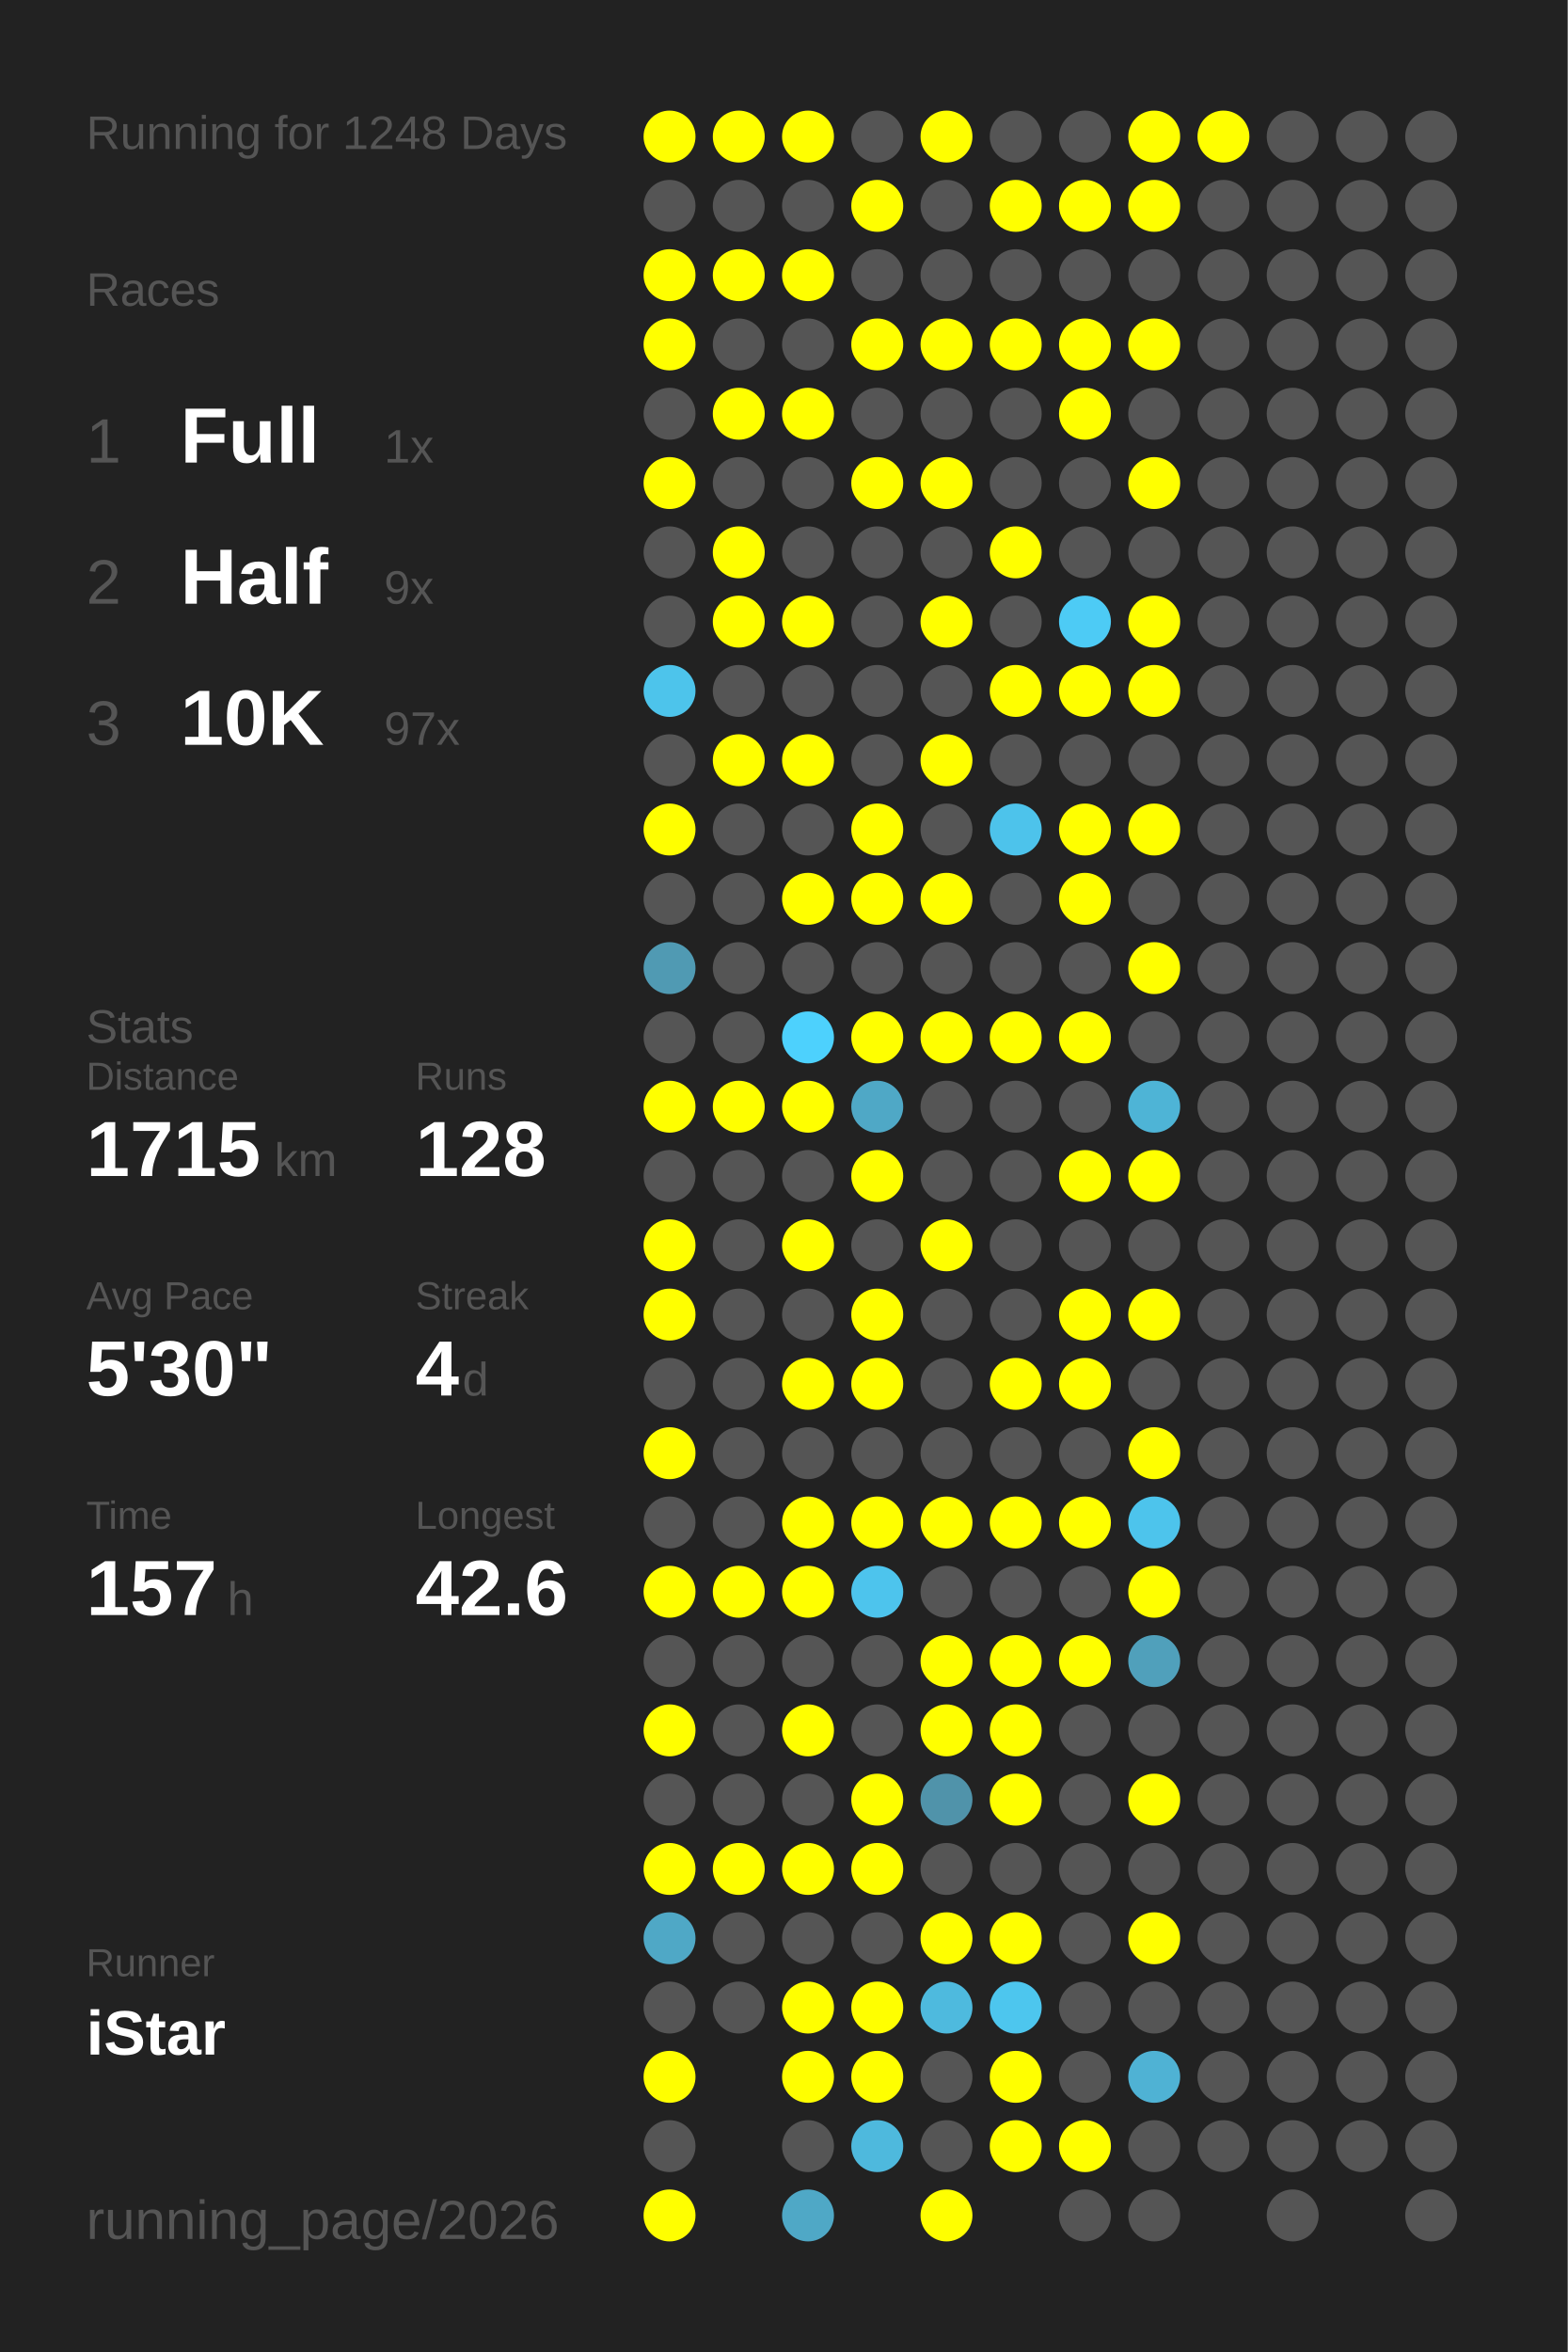
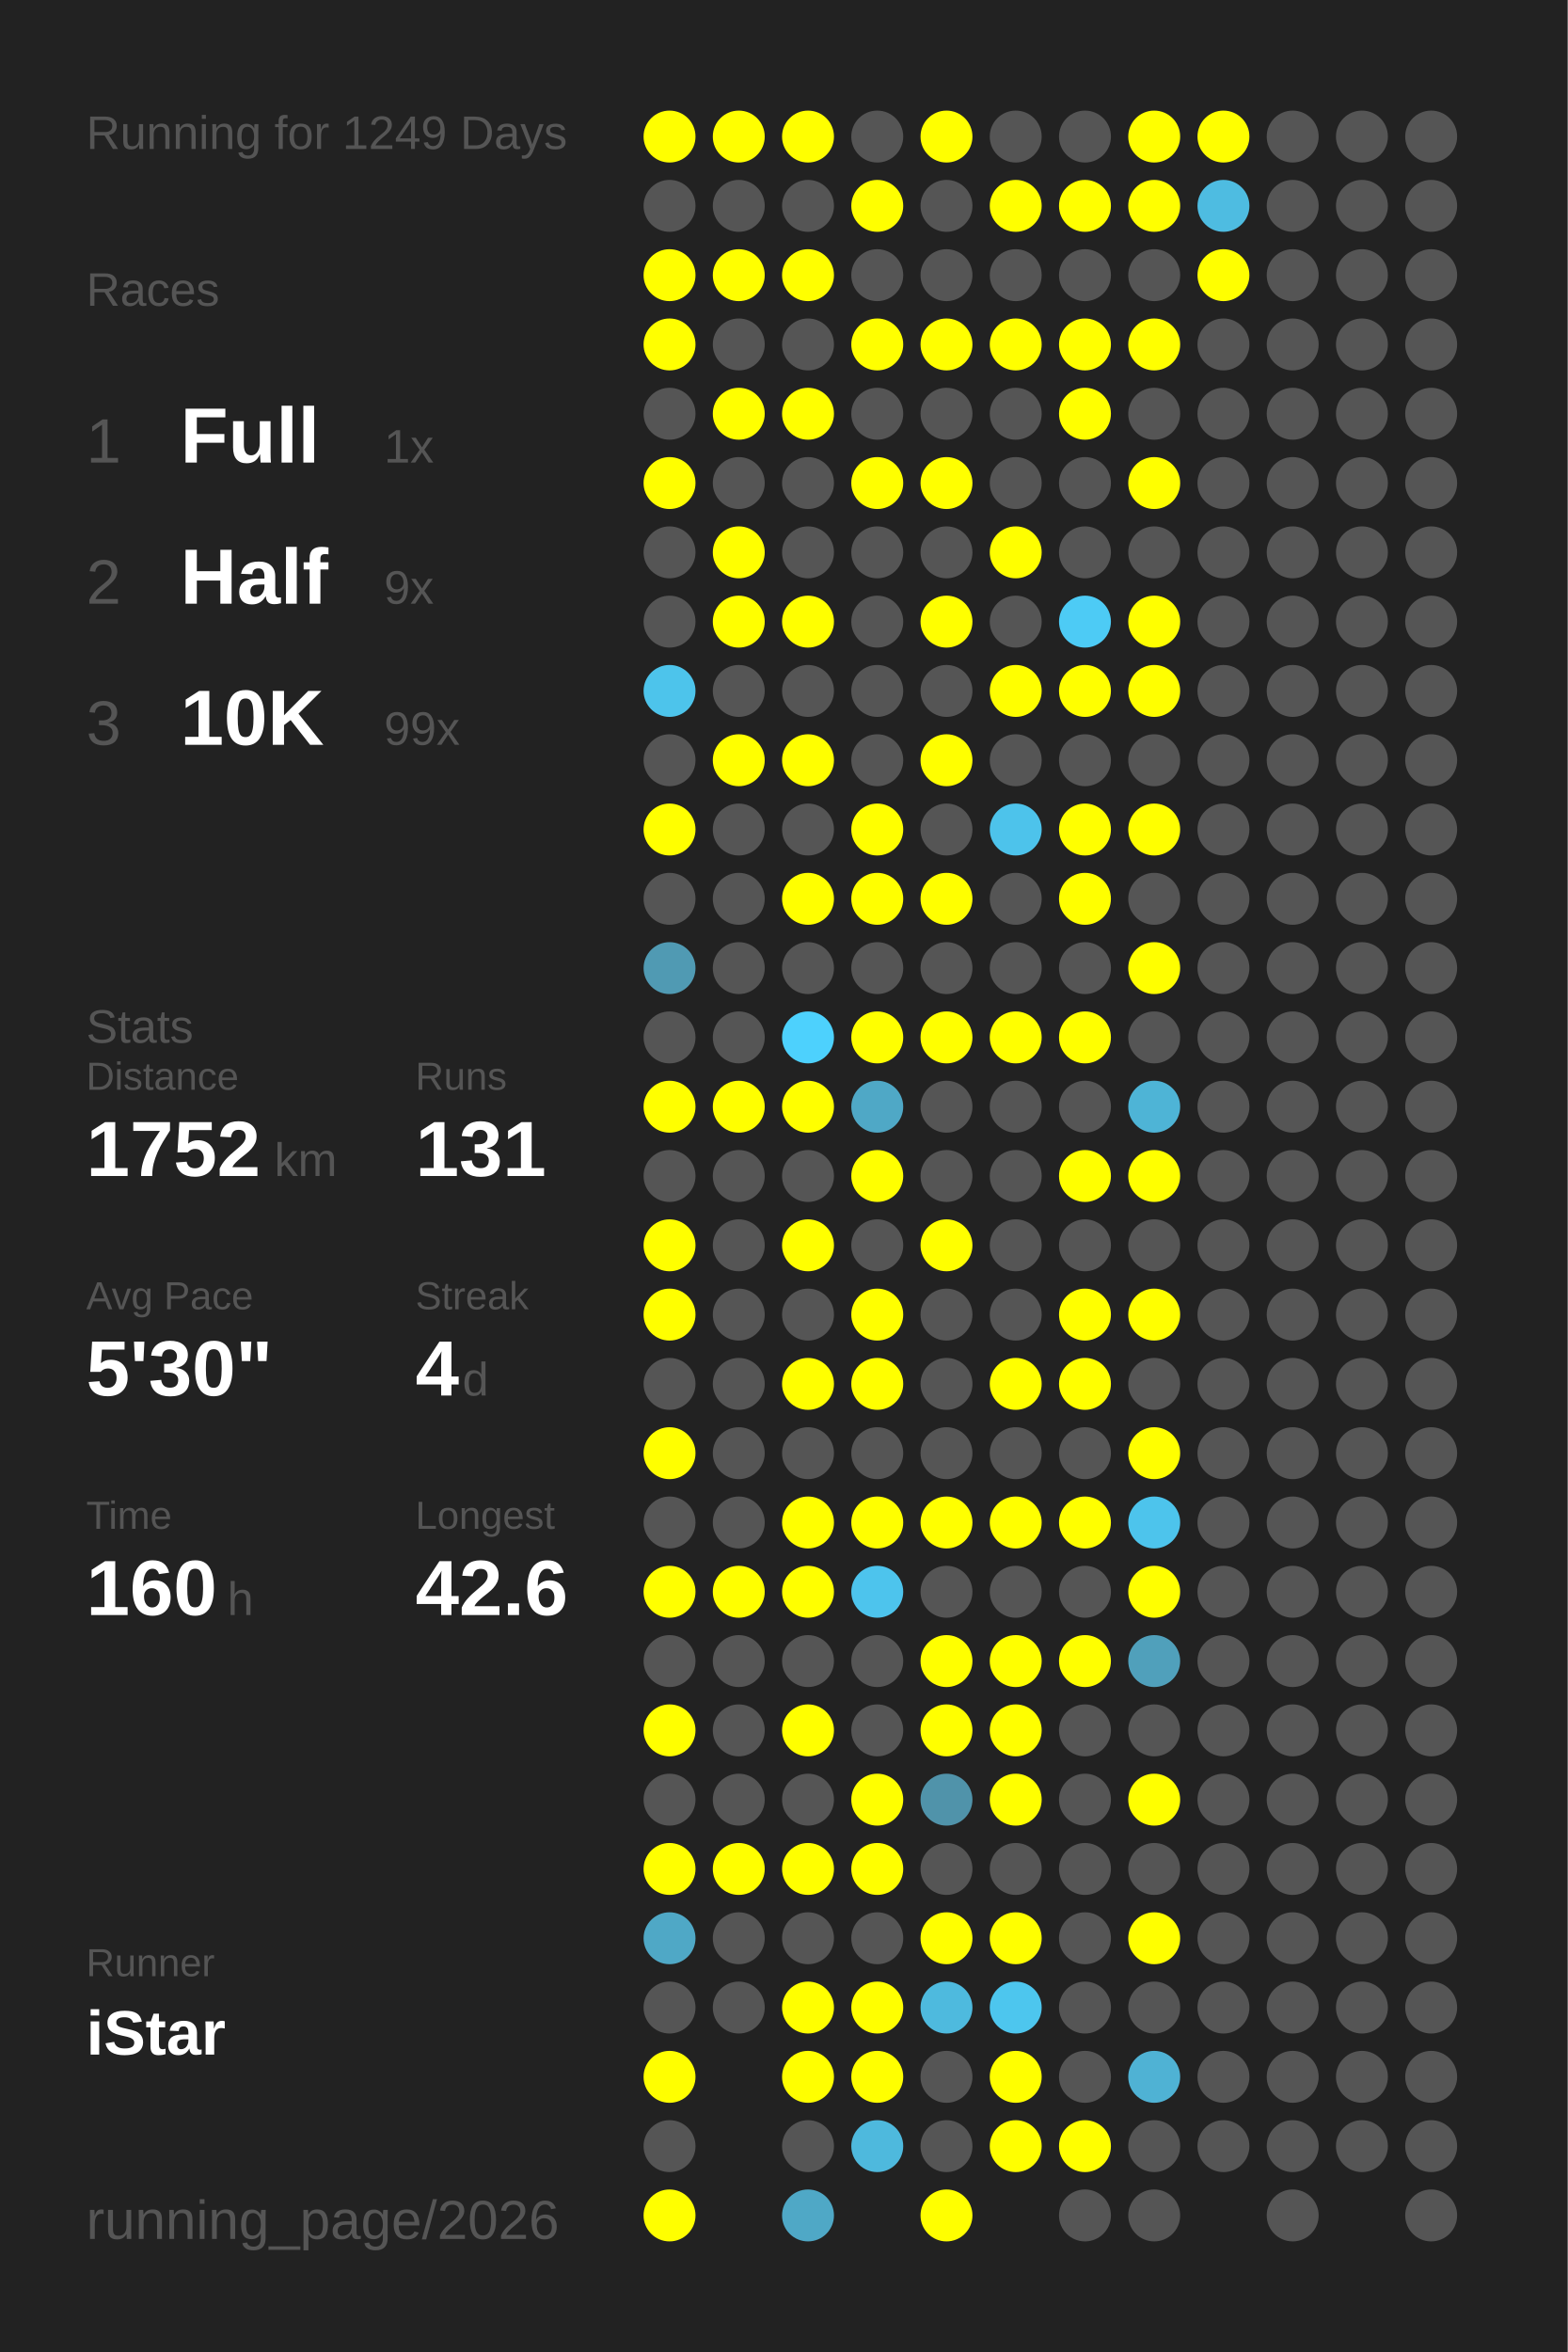
<svg xmlns="http://www.w3.org/2000/svg" baseProfile="full" height="300mm" version="1.1" viewBox="0,0,200,300" width="200mm">
  <defs />
  <rect fill="#222222" height="300" width="200" x="0" y="0" />
-   <text fill="#555555" style="font-size:6px; font-family:Arial;" x="11" y="19">Running for 1248 Days</text>
+   <text fill="#555555" style="font-size:6px; font-family:Arial;" x="11" y="19">Running for 1249 Days</text>
  <text fill="#555555" style="font-size:6px; font-family:Arial;" x="11" y="39">Races</text>
  <text fill="#555555" style="font-size:8px; font-family:Arial;" x="11" y="59">1</text>
  <text fill="#FFFFFF" style="font-size:10px; font-family:Arial; font-weight:bold;" x="23" y="59">Full</text>
  <text fill="#555555" style="font-size:6px; font-family:Arial;" x="49" y="59">1x</text>
  <text fill="#555555" style="font-size:8px; font-family:Arial;" x="11" y="77">2</text>
  <text fill="#FFFFFF" style="font-size:10px; font-family:Arial; font-weight:bold;" x="23" y="77">Half</text>
  <text fill="#555555" style="font-size:6px; font-family:Arial;" x="49" y="77">9x</text>
  <text fill="#555555" style="font-size:8px; font-family:Arial;" x="11" y="95">3</text>
  <text fill="#FFFFFF" style="font-size:10px; font-family:Arial; font-weight:bold;" x="23" y="95">10K</text>
-   <text fill="#555555" style="font-size:6px; font-family:Arial;" x="49" y="95">97x</text>
+   <text fill="#555555" style="font-size:6px; font-family:Arial;" x="49" y="95">99x</text>
  <text fill="#555555" style="font-size:6px; font-family:Arial;" x="11" y="133">Stats</text>
  <text fill="#555555" style="font-size:5px; font-family:Arial;" x="11" y="139">Distance</text>
-   <text fill="#FFFFFF" style="font-size:10px; font-family:Arial; font-weight:bold;" x="11" y="150">1715</text>
+   <text fill="#FFFFFF" style="font-size:10px; font-family:Arial; font-weight:bold;" x="11" y="150">1752</text>
  <text fill="#555555" style="font-size:6px; font-family:Arial;" x="35" y="150">km</text>
  <text fill="#555555" style="font-size:5px; font-family:Arial;" x="53" y="139">Runs</text>
-   <text fill="#FFFFFF" style="font-size:10px; font-family:Arial; font-weight:bold;" x="53" y="150">128</text>
+   <text fill="#FFFFFF" style="font-size:10px; font-family:Arial; font-weight:bold;" x="53" y="150">131</text>
  <text fill="#555555" style="font-size:5px; font-family:Arial;" x="11" y="167">Avg Pace</text>
  <text fill="#FFFFFF" style="font-size:10px; font-family:Arial; font-weight:bold;" x="11" y="178">5'30"</text>
  <text fill="#555555" style="font-size:5px; font-family:Arial;" x="53" y="167">Streak</text>
  <text fill="#FFFFFF" style="font-size:10px; font-family:Arial; font-weight:bold;" x="53" y="178">4</text>
  <text fill="#555555" style="font-size:6px; font-family:Arial;" x="59" y="178">d</text>
  <text fill="#555555" style="font-size:5px; font-family:Arial;" x="11" y="195">Time</text>
-   <text fill="#FFFFFF" style="font-size:10px; font-family:Arial; font-weight:bold;" x="11" y="206">157</text>
+   <text fill="#FFFFFF" style="font-size:10px; font-family:Arial; font-weight:bold;" x="11" y="206">160</text>
  <text fill="#555555" style="font-size:6px; font-family:Arial;" x="29" y="206">h</text>
  <text fill="#555555" style="font-size:5px; font-family:Arial;" x="53" y="195">Longest</text>
  <text fill="#FFFFFF" style="font-size:10px; font-family:Arial; font-weight:bold;" x="53" y="206">42.6</text>
  <text fill="#555555" style="font-size:5px; font-family:Arial;" x="11" y="252.065">Runner</text>
  <text fill="#FFFFFF" style="font-size:8px; font-family:Arial; font-weight:bold;" x="11" y="262.065">iStar</text>
  <text fill="#555555" style="font-size:7px; font-family:Arial;" x="11" y="285.581">running_page/2026</text>
  <circle cx="85.417" cy="17.419" fill="#FFFF00" r="3.312" />
  <circle cx="85.417" cy="26.258" fill="#555555" r="3.312" />
  <circle cx="85.417" cy="35.097" fill="#FFFF00" r="3.312" />
  <circle cx="85.417" cy="43.935" fill="#FFFF00" r="3.312" />
  <circle cx="85.417" cy="52.774" fill="#555555" r="3.312" />
  <circle cx="85.417" cy="61.613" fill="#FFFF00" r="3.312" />
  <circle cx="85.417" cy="70.452" fill="#555555" r="3.312" />
  <circle cx="85.417" cy="79.29" fill="#555555" r="3.312" />
  <circle cx="85.417" cy="88.129" fill="#4dc4eb" r="3.312" />
  <circle cx="85.417" cy="96.968" fill="#555555" r="3.312" />
  <circle cx="85.417" cy="105.806" fill="#FFFF00" r="3.312" />
  <circle cx="85.417" cy="114.645" fill="#555555" r="3.312" />
  <circle cx="85.417" cy="123.484" fill="#509ab3" r="3.312" />
  <circle cx="85.417" cy="132.323" fill="#555555" r="3.312" />
  <circle cx="85.417" cy="141.161" fill="#FFFF00" r="3.312" />
  <circle cx="85.417" cy="150" fill="#555555" r="3.312" />
  <circle cx="85.417" cy="158.839" fill="#FFFF00" r="3.312" />
  <circle cx="85.417" cy="167.677" fill="#FFFF00" r="3.312" />
  <circle cx="85.417" cy="176.516" fill="#555555" r="3.312" />
  <circle cx="85.417" cy="185.355" fill="#FFFF00" r="3.312" />
  <circle cx="85.417" cy="194.194" fill="#555555" r="3.312" />
  <circle cx="85.417" cy="203.032" fill="#FFFF00" r="3.312" />
  <circle cx="85.417" cy="211.871" fill="#555555" r="3.312" />
  <circle cx="85.417" cy="220.71" fill="#FFFF00" r="3.312" />
  <circle cx="85.417" cy="229.548" fill="#555555" r="3.312" />
  <circle cx="85.417" cy="238.387" fill="#FFFF00" r="3.312" />
  <circle cx="85.417" cy="247.226" fill="#4fa8c6" r="3.312" />
  <circle cx="85.417" cy="256.065" fill="#555555" r="3.312" />
  <circle cx="85.417" cy="264.903" fill="#FFFF00" r="3.312" />
  <circle cx="85.417" cy="273.742" fill="#555555" r="3.312" />
  <circle cx="85.417" cy="282.581" fill="#FFFF00" r="3.312" />
  <circle cx="94.25" cy="17.419" fill="#FFFF00" r="3.312" />
  <circle cx="94.25" cy="26.258" fill="#555555" r="3.312" />
  <circle cx="94.25" cy="35.097" fill="#FFFF00" r="3.312" />
  <circle cx="94.25" cy="43.935" fill="#555555" r="3.312" />
  <circle cx="94.25" cy="52.774" fill="#FFFF00" r="3.312" />
  <circle cx="94.25" cy="61.613" fill="#555555" r="3.312" />
  <circle cx="94.25" cy="70.452" fill="#FFFF00" r="3.312" />
  <circle cx="94.25" cy="79.29" fill="#FFFF00" r="3.312" />
  <circle cx="94.25" cy="88.129" fill="#555555" r="3.312" />
  <circle cx="94.25" cy="96.968" fill="#FFFF00" r="3.312" />
  <circle cx="94.25" cy="105.806" fill="#555555" r="3.312" />
  <circle cx="94.25" cy="114.645" fill="#555555" r="3.312" />
  <circle cx="94.25" cy="123.484" fill="#555555" r="3.312" />
  <circle cx="94.25" cy="132.323" fill="#555555" r="3.312" />
  <circle cx="94.25" cy="141.161" fill="#FFFF00" r="3.312" />
  <circle cx="94.25" cy="150" fill="#555555" r="3.312" />
  <circle cx="94.25" cy="158.839" fill="#555555" r="3.312" />
  <circle cx="94.25" cy="167.677" fill="#555555" r="3.312" />
  <circle cx="94.25" cy="176.516" fill="#555555" r="3.312" />
  <circle cx="94.25" cy="185.355" fill="#555555" r="3.312" />
  <circle cx="94.25" cy="194.194" fill="#555555" r="3.312" />
  <circle cx="94.25" cy="203.032" fill="#FFFF00" r="3.312" />
  <circle cx="94.25" cy="211.871" fill="#555555" r="3.312" />
  <circle cx="94.25" cy="220.71" fill="#555555" r="3.312" />
  <circle cx="94.25" cy="229.548" fill="#555555" r="3.312" />
  <circle cx="94.25" cy="238.387" fill="#FFFF00" r="3.312" />
  <circle cx="94.25" cy="247.226" fill="#555555" r="3.312" />
  <circle cx="94.25" cy="256.065" fill="#555555" r="3.312" />
  <circle cx="103.083" cy="17.419" fill="#FFFF00" r="3.312" />
  <circle cx="103.083" cy="26.258" fill="#555555" r="3.312" />
  <circle cx="103.083" cy="35.097" fill="#FFFF00" r="3.312" />
  <circle cx="103.083" cy="43.935" fill="#555555" r="3.312" />
  <circle cx="103.083" cy="52.774" fill="#FFFF00" r="3.312" />
  <circle cx="103.083" cy="61.613" fill="#555555" r="3.312" />
  <circle cx="103.083" cy="70.452" fill="#555555" r="3.312" />
  <circle cx="103.083" cy="79.29" fill="#FFFF00" r="3.312" />
  <circle cx="103.083" cy="88.129" fill="#555555" r="3.312" />
  <circle cx="103.083" cy="96.968" fill="#FFFF00" r="3.312" />
  <circle cx="103.083" cy="105.806" fill="#555555" r="3.312" />
  <circle cx="103.083" cy="114.645" fill="#FFFF00" r="3.312" />
  <circle cx="103.083" cy="123.484" fill="#555555" r="3.312" />
  <circle cx="103.083" cy="132.323" fill="#4dd1fd" r="3.312" />
  <circle cx="103.083" cy="141.161" fill="#FFFF00" r="3.312" />
  <circle cx="103.083" cy="150" fill="#555555" r="3.312" />
  <circle cx="103.083" cy="158.839" fill="#FFFF00" r="3.312" />
  <circle cx="103.083" cy="167.677" fill="#555555" r="3.312" />
  <circle cx="103.083" cy="176.516" fill="#FFFF00" r="3.312" />
  <circle cx="103.083" cy="185.355" fill="#555555" r="3.312" />
  <circle cx="103.083" cy="194.194" fill="#FFFF00" r="3.312" />
  <circle cx="103.083" cy="203.032" fill="#FFFF00" r="3.312" />
  <circle cx="103.083" cy="211.871" fill="#555555" r="3.312" />
  <circle cx="103.083" cy="220.71" fill="#FFFF00" r="3.312" />
  <circle cx="103.083" cy="229.548" fill="#555555" r="3.312" />
  <circle cx="103.083" cy="238.387" fill="#FFFF00" r="3.312" />
  <circle cx="103.083" cy="247.226" fill="#555555" r="3.312" />
  <circle cx="103.083" cy="256.065" fill="#FFFF00" r="3.312" />
  <circle cx="103.083" cy="264.903" fill="#FFFF00" r="3.312" />
  <circle cx="103.083" cy="273.742" fill="#555555" r="3.312" />
  <circle cx="103.083" cy="282.581" fill="#4fa8c6" r="3.312" />
  <circle cx="111.917" cy="17.419" fill="#555555" r="3.312" />
  <circle cx="111.917" cy="26.258" fill="#FFFF00" r="3.312" />
  <circle cx="111.917" cy="35.097" fill="#555555" r="3.312" />
  <circle cx="111.917" cy="43.935" fill="#FFFF00" r="3.312" />
  <circle cx="111.917" cy="52.774" fill="#555555" r="3.312" />
  <circle cx="111.917" cy="61.613" fill="#FFFF00" r="3.312" />
  <circle cx="111.917" cy="70.452" fill="#555555" r="3.312" />
  <circle cx="111.917" cy="79.29" fill="#555555" r="3.312" />
  <circle cx="111.917" cy="88.129" fill="#555555" r="3.312" />
  <circle cx="111.917" cy="96.968" fill="#555555" r="3.312" />
  <circle cx="111.917" cy="105.806" fill="#FFFF00" r="3.312" />
  <circle cx="111.917" cy="114.645" fill="#FFFF00" r="3.312" />
  <circle cx="111.917" cy="123.484" fill="#555555" r="3.312" />
  <circle cx="111.917" cy="132.323" fill="#FFFF00" r="3.312" />
  <circle cx="111.917" cy="141.161" fill="#4fa8c6" r="3.312" />
  <circle cx="111.917" cy="150" fill="#FFFF00" r="3.312" />
  <circle cx="111.917" cy="158.839" fill="#555555" r="3.312" />
  <circle cx="111.917" cy="167.677" fill="#FFFF00" r="3.312" />
  <circle cx="111.917" cy="176.516" fill="#FFFF00" r="3.312" />
  <circle cx="111.917" cy="185.355" fill="#555555" r="3.312" />
  <circle cx="111.917" cy="194.194" fill="#FFFF00" r="3.312" />
  <circle cx="111.917" cy="203.032" fill="#4dc4ed" r="3.312" />
  <circle cx="111.917" cy="211.871" fill="#555555" r="3.312" />
  <circle cx="111.917" cy="220.71" fill="#555555" r="3.312" />
  <circle cx="111.917" cy="229.548" fill="#FFFF00" r="3.312" />
  <circle cx="111.917" cy="238.387" fill="#FFFF00" r="3.312" />
  <circle cx="111.917" cy="247.226" fill="#555555" r="3.312" />
  <circle cx="111.917" cy="256.065" fill="#FFFF00" r="3.312" />
  <circle cx="111.917" cy="264.903" fill="#FFFF00" r="3.312" />
  <circle cx="111.917" cy="273.742" fill="#4eb9dd" r="3.312" />
  <circle cx="120.75" cy="17.419" fill="#FFFF00" r="3.312" />
  <circle cx="120.75" cy="26.258" fill="#555555" r="3.312" />
  <circle cx="120.75" cy="35.097" fill="#555555" r="3.312" />
  <circle cx="120.75" cy="43.935" fill="#FFFF00" r="3.312" />
  <circle cx="120.75" cy="52.774" fill="#555555" r="3.312" />
  <circle cx="120.75" cy="61.613" fill="#FFFF00" r="3.312" />
  <circle cx="120.75" cy="70.452" fill="#555555" r="3.312" />
  <circle cx="120.75" cy="79.29" fill="#FFFF00" r="3.312" />
  <circle cx="120.75" cy="88.129" fill="#555555" r="3.312" />
  <circle cx="120.75" cy="96.968" fill="#FFFF00" r="3.312" />
  <circle cx="120.75" cy="105.806" fill="#555555" r="3.312" />
  <circle cx="120.75" cy="114.645" fill="#FFFF00" r="3.312" />
  <circle cx="120.75" cy="123.484" fill="#555555" r="3.312" />
  <circle cx="120.75" cy="132.323" fill="#FFFF00" r="3.312" />
  <circle cx="120.75" cy="141.161" fill="#555555" r="3.312" />
  <circle cx="120.75" cy="150" fill="#555555" r="3.312" />
  <circle cx="120.75" cy="158.839" fill="#FFFF00" r="3.312" />
  <circle cx="120.75" cy="167.677" fill="#555555" r="3.312" />
  <circle cx="120.75" cy="176.516" fill="#555555" r="3.312" />
  <circle cx="120.75" cy="185.355" fill="#555555" r="3.312" />
  <circle cx="120.75" cy="194.194" fill="#FFFF00" r="3.312" />
  <circle cx="120.75" cy="203.032" fill="#555555" r="3.312" />
  <circle cx="120.75" cy="211.871" fill="#FFFF00" r="3.312" />
  <circle cx="120.75" cy="220.71" fill="#FFFF00" r="3.312" />
  <circle cx="120.75" cy="229.548" fill="#5093aa" r="3.312" />
  <circle cx="120.75" cy="238.387" fill="#555555" r="3.312" />
  <circle cx="120.75" cy="247.226" fill="#FFFF00" r="3.312" />
  <circle cx="120.75" cy="256.065" fill="#4ebade" r="3.312" />
  <circle cx="120.75" cy="264.903" fill="#555555" r="3.312" />
  <circle cx="120.75" cy="273.742" fill="#555555" r="3.312" />
  <circle cx="120.75" cy="282.581" fill="#FFFF00" r="3.312" />
  <circle cx="129.583" cy="17.419" fill="#555555" r="3.312" />
  <circle cx="129.583" cy="26.258" fill="#FFFF00" r="3.312" />
  <circle cx="129.583" cy="35.097" fill="#555555" r="3.312" />
  <circle cx="129.583" cy="43.935" fill="#FFFF00" r="3.312" />
  <circle cx="129.583" cy="52.774" fill="#555555" r="3.312" />
  <circle cx="129.583" cy="61.613" fill="#555555" r="3.312" />
  <circle cx="129.583" cy="70.452" fill="#FFFF00" r="3.312" />
  <circle cx="129.583" cy="79.29" fill="#555555" r="3.312" />
  <circle cx="129.583" cy="88.129" fill="#FFFF00" r="3.312" />
  <circle cx="129.583" cy="96.968" fill="#555555" r="3.312" />
  <circle cx="129.583" cy="105.806" fill="#4dc3eb" r="3.312" />
  <circle cx="129.583" cy="114.645" fill="#555555" r="3.312" />
  <circle cx="129.583" cy="123.484" fill="#555555" r="3.312" />
  <circle cx="129.583" cy="132.323" fill="#FFFF00" r="3.312" />
  <circle cx="129.583" cy="141.161" fill="#555555" r="3.312" />
  <circle cx="129.583" cy="150" fill="#555555" r="3.312" />
  <circle cx="129.583" cy="158.839" fill="#555555" r="3.312" />
  <circle cx="129.583" cy="167.677" fill="#555555" r="3.312" />
  <circle cx="129.583" cy="176.516" fill="#FFFF00" r="3.312" />
  <circle cx="129.583" cy="185.355" fill="#555555" r="3.312" />
  <circle cx="129.583" cy="194.194" fill="#FFFF00" r="3.312" />
  <circle cx="129.583" cy="203.032" fill="#555555" r="3.312" />
  <circle cx="129.583" cy="211.871" fill="#FFFF00" r="3.312" />
  <circle cx="129.583" cy="220.71" fill="#FFFF00" r="3.312" />
  <circle cx="129.583" cy="229.548" fill="#FFFF00" r="3.312" />
  <circle cx="129.583" cy="238.387" fill="#555555" r="3.312" />
  <circle cx="129.583" cy="247.226" fill="#FFFF00" r="3.312" />
  <circle cx="129.583" cy="256.065" fill="#4dc6ee" r="3.312" />
  <circle cx="129.583" cy="264.903" fill="#FFFF00" r="3.312" />
  <circle cx="129.583" cy="273.742" fill="#FFFF00" r="3.312" />
  <circle cx="138.417" cy="17.419" fill="#555555" r="3.312" />
  <circle cx="138.417" cy="26.258" fill="#FFFF00" r="3.312" />
  <circle cx="138.417" cy="35.097" fill="#555555" r="3.312" />
  <circle cx="138.417" cy="43.935" fill="#FFFF00" r="3.312" />
  <circle cx="138.417" cy="52.774" fill="#FFFF00" r="3.312" />
  <circle cx="138.417" cy="61.613" fill="#555555" r="3.312" />
  <circle cx="138.417" cy="70.452" fill="#555555" r="3.312" />
  <circle cx="138.417" cy="79.29" fill="#4dcbf5" r="3.312" />
  <circle cx="138.417" cy="88.129" fill="#FFFF00" r="3.312" />
  <circle cx="138.417" cy="96.968" fill="#555555" r="3.312" />
  <circle cx="138.417" cy="105.806" fill="#FFFF00" r="3.312" />
  <circle cx="138.417" cy="114.645" fill="#FFFF00" r="3.312" />
  <circle cx="138.417" cy="123.484" fill="#555555" r="3.312" />
  <circle cx="138.417" cy="132.323" fill="#FFFF00" r="3.312" />
  <circle cx="138.417" cy="141.161" fill="#555555" r="3.312" />
  <circle cx="138.417" cy="150" fill="#FFFF00" r="3.312" />
  <circle cx="138.417" cy="158.839" fill="#555555" r="3.312" />
  <circle cx="138.417" cy="167.677" fill="#FFFF00" r="3.312" />
  <circle cx="138.417" cy="176.516" fill="#FFFF00" r="3.312" />
  <circle cx="138.417" cy="185.355" fill="#555555" r="3.312" />
  <circle cx="138.417" cy="194.194" fill="#FFFF00" r="3.312" />
  <circle cx="138.417" cy="203.032" fill="#555555" r="3.312" />
  <circle cx="138.417" cy="211.871" fill="#FFFF00" r="3.312" />
  <circle cx="138.417" cy="220.71" fill="#555555" r="3.312" />
  <circle cx="138.417" cy="229.548" fill="#555555" r="3.312" />
  <circle cx="138.417" cy="238.387" fill="#555555" r="3.312" />
  <circle cx="138.417" cy="247.226" fill="#555555" r="3.312" />
  <circle cx="138.417" cy="256.065" fill="#555555" r="3.312" />
  <circle cx="138.417" cy="264.903" fill="#555555" r="3.312" />
  <circle cx="138.417" cy="273.742" fill="#FFFF00" r="3.312" />
  <circle cx="138.417" cy="282.581" fill="#555555" r="3.312" />
  <circle cx="147.25" cy="17.419" fill="#FFFF00" r="3.312" />
  <circle cx="147.25" cy="26.258" fill="#FFFF00" r="3.312" />
  <circle cx="147.25" cy="35.097" fill="#555555" r="3.312" />
  <circle cx="147.25" cy="43.935" fill="#FFFF00" r="3.312" />
  <circle cx="147.25" cy="52.774" fill="#555555" r="3.312" />
  <circle cx="147.25" cy="61.613" fill="#FFFF00" r="3.312" />
  <circle cx="147.25" cy="70.452" fill="#555555" r="3.312" />
  <circle cx="147.25" cy="79.29" fill="#FFFF00" r="3.312" />
  <circle cx="147.25" cy="88.129" fill="#FFFF00" r="3.312" />
  <circle cx="147.25" cy="96.968" fill="#555555" r="3.312" />
  <circle cx="147.25" cy="105.806" fill="#FFFF00" r="3.312" />
  <circle cx="147.25" cy="114.645" fill="#555555" r="3.312" />
  <circle cx="147.25" cy="123.484" fill="#FFFF00" r="3.312" />
  <circle cx="147.25" cy="132.323" fill="#555555" r="3.312" />
  <circle cx="147.25" cy="141.161" fill="#4eb4d6" r="3.312" />
  <circle cx="147.25" cy="150" fill="#FFFF00" r="3.312" />
  <circle cx="147.25" cy="158.839" fill="#555555" r="3.312" />
  <circle cx="147.25" cy="167.677" fill="#FFFF00" r="3.312" />
  <circle cx="147.25" cy="176.516" fill="#555555" r="3.312" />
  <circle cx="147.25" cy="185.355" fill="#FFFF00" r="3.312" />
  <circle cx="147.25" cy="194.194" fill="#4dc4ec" r="3.312" />
  <circle cx="147.25" cy="203.032" fill="#FFFF00" r="3.312" />
  <circle cx="147.25" cy="211.871" fill="#50a0bb" r="3.312" />
  <circle cx="147.25" cy="220.71" fill="#555555" r="3.312" />
  <circle cx="147.25" cy="229.548" fill="#FFFF00" r="3.312" />
  <circle cx="147.25" cy="238.387" fill="#555555" r="3.312" />
  <circle cx="147.25" cy="247.226" fill="#FFFF00" r="3.312" />
  <circle cx="147.25" cy="256.065" fill="#555555" r="3.312" />
  <circle cx="147.25" cy="264.903" fill="#4fb2d4" r="3.312" />
  <circle cx="147.25" cy="273.742" fill="#555555" r="3.312" />
  <circle cx="147.25" cy="282.581" fill="#555555" r="3.312" />
  <circle cx="156.083" cy="17.419" fill="#FFFF00" r="3.312" />
-   <circle cx="156.083" cy="26.258" fill="#555555" r="3.312" />
-   <circle cx="156.083" cy="35.097" fill="#555555" r="3.312" />
+   <circle cx="156.083" cy="26.258" fill="#4ebce1" r="3.312" />
+   <circle cx="156.083" cy="35.097" fill="#FFFF00" r="3.312" />
  <circle cx="156.083" cy="43.935" fill="#555555" r="3.312" />
  <circle cx="156.083" cy="52.774" fill="#555555" r="3.312" />
  <circle cx="156.083" cy="61.613" fill="#555555" r="3.312" />
  <circle cx="156.083" cy="70.452" fill="#555555" r="3.312" />
  <circle cx="156.083" cy="79.29" fill="#555555" r="3.312" />
  <circle cx="156.083" cy="88.129" fill="#555555" r="3.312" />
  <circle cx="156.083" cy="96.968" fill="#555555" r="3.312" />
  <circle cx="156.083" cy="105.806" fill="#555555" r="3.312" />
  <circle cx="156.083" cy="114.645" fill="#555555" r="3.312" />
  <circle cx="156.083" cy="123.484" fill="#555555" r="3.312" />
  <circle cx="156.083" cy="132.323" fill="#555555" r="3.312" />
  <circle cx="156.083" cy="141.161" fill="#555555" r="3.312" />
  <circle cx="156.083" cy="150" fill="#555555" r="3.312" />
  <circle cx="156.083" cy="158.839" fill="#555555" r="3.312" />
  <circle cx="156.083" cy="167.677" fill="#555555" r="3.312" />
  <circle cx="156.083" cy="176.516" fill="#555555" r="3.312" />
  <circle cx="156.083" cy="185.355" fill="#555555" r="3.312" />
  <circle cx="156.083" cy="194.194" fill="#555555" r="3.312" />
  <circle cx="156.083" cy="203.032" fill="#555555" r="3.312" />
  <circle cx="156.083" cy="211.871" fill="#555555" r="3.312" />
  <circle cx="156.083" cy="220.71" fill="#555555" r="3.312" />
  <circle cx="156.083" cy="229.548" fill="#555555" r="3.312" />
  <circle cx="156.083" cy="238.387" fill="#555555" r="3.312" />
  <circle cx="156.083" cy="247.226" fill="#555555" r="3.312" />
  <circle cx="156.083" cy="256.065" fill="#555555" r="3.312" />
  <circle cx="156.083" cy="264.903" fill="#555555" r="3.312" />
  <circle cx="156.083" cy="273.742" fill="#555555" r="3.312" />
  <circle cx="164.917" cy="17.419" fill="#555555" r="3.312" />
  <circle cx="164.917" cy="26.258" fill="#555555" r="3.312" />
  <circle cx="164.917" cy="35.097" fill="#555555" r="3.312" />
  <circle cx="164.917" cy="43.935" fill="#555555" r="3.312" />
  <circle cx="164.917" cy="52.774" fill="#555555" r="3.312" />
  <circle cx="164.917" cy="61.613" fill="#555555" r="3.312" />
  <circle cx="164.917" cy="70.452" fill="#555555" r="3.312" />
  <circle cx="164.917" cy="79.29" fill="#555555" r="3.312" />
  <circle cx="164.917" cy="88.129" fill="#555555" r="3.312" />
  <circle cx="164.917" cy="96.968" fill="#555555" r="3.312" />
  <circle cx="164.917" cy="105.806" fill="#555555" r="3.312" />
  <circle cx="164.917" cy="114.645" fill="#555555" r="3.312" />
  <circle cx="164.917" cy="123.484" fill="#555555" r="3.312" />
  <circle cx="164.917" cy="132.323" fill="#555555" r="3.312" />
  <circle cx="164.917" cy="141.161" fill="#555555" r="3.312" />
  <circle cx="164.917" cy="150" fill="#555555" r="3.312" />
  <circle cx="164.917" cy="158.839" fill="#555555" r="3.312" />
  <circle cx="164.917" cy="167.677" fill="#555555" r="3.312" />
  <circle cx="164.917" cy="176.516" fill="#555555" r="3.312" />
  <circle cx="164.917" cy="185.355" fill="#555555" r="3.312" />
  <circle cx="164.917" cy="194.194" fill="#555555" r="3.312" />
  <circle cx="164.917" cy="203.032" fill="#555555" r="3.312" />
  <circle cx="164.917" cy="211.871" fill="#555555" r="3.312" />
  <circle cx="164.917" cy="220.71" fill="#555555" r="3.312" />
  <circle cx="164.917" cy="229.548" fill="#555555" r="3.312" />
  <circle cx="164.917" cy="238.387" fill="#555555" r="3.312" />
  <circle cx="164.917" cy="247.226" fill="#555555" r="3.312" />
  <circle cx="164.917" cy="256.065" fill="#555555" r="3.312" />
  <circle cx="164.917" cy="264.903" fill="#555555" r="3.312" />
  <circle cx="164.917" cy="273.742" fill="#555555" r="3.312" />
  <circle cx="164.917" cy="282.581" fill="#555555" r="3.312" />
  <circle cx="173.75" cy="17.419" fill="#555555" r="3.312" />
  <circle cx="173.75" cy="26.258" fill="#555555" r="3.312" />
  <circle cx="173.75" cy="35.097" fill="#555555" r="3.312" />
  <circle cx="173.75" cy="43.935" fill="#555555" r="3.312" />
  <circle cx="173.75" cy="52.774" fill="#555555" r="3.312" />
  <circle cx="173.75" cy="61.613" fill="#555555" r="3.312" />
  <circle cx="173.75" cy="70.452" fill="#555555" r="3.312" />
  <circle cx="173.75" cy="79.29" fill="#555555" r="3.312" />
  <circle cx="173.75" cy="88.129" fill="#555555" r="3.312" />
  <circle cx="173.75" cy="96.968" fill="#555555" r="3.312" />
  <circle cx="173.75" cy="105.806" fill="#555555" r="3.312" />
  <circle cx="173.75" cy="114.645" fill="#555555" r="3.312" />
  <circle cx="173.75" cy="123.484" fill="#555555" r="3.312" />
  <circle cx="173.75" cy="132.323" fill="#555555" r="3.312" />
  <circle cx="173.75" cy="141.161" fill="#555555" r="3.312" />
  <circle cx="173.75" cy="150" fill="#555555" r="3.312" />
  <circle cx="173.75" cy="158.839" fill="#555555" r="3.312" />
  <circle cx="173.75" cy="167.677" fill="#555555" r="3.312" />
  <circle cx="173.75" cy="176.516" fill="#555555" r="3.312" />
  <circle cx="173.75" cy="185.355" fill="#555555" r="3.312" />
  <circle cx="173.75" cy="194.194" fill="#555555" r="3.312" />
  <circle cx="173.75" cy="203.032" fill="#555555" r="3.312" />
  <circle cx="173.75" cy="211.871" fill="#555555" r="3.312" />
  <circle cx="173.75" cy="220.71" fill="#555555" r="3.312" />
  <circle cx="173.75" cy="229.548" fill="#555555" r="3.312" />
  <circle cx="173.75" cy="238.387" fill="#555555" r="3.312" />
  <circle cx="173.75" cy="247.226" fill="#555555" r="3.312" />
  <circle cx="173.75" cy="256.065" fill="#555555" r="3.312" />
  <circle cx="173.75" cy="264.903" fill="#555555" r="3.312" />
  <circle cx="173.75" cy="273.742" fill="#555555" r="3.312" />
  <circle cx="182.583" cy="17.419" fill="#555555" r="3.312" />
  <circle cx="182.583" cy="26.258" fill="#555555" r="3.312" />
  <circle cx="182.583" cy="35.097" fill="#555555" r="3.312" />
  <circle cx="182.583" cy="43.935" fill="#555555" r="3.312" />
  <circle cx="182.583" cy="52.774" fill="#555555" r="3.312" />
  <circle cx="182.583" cy="61.613" fill="#555555" r="3.312" />
  <circle cx="182.583" cy="70.452" fill="#555555" r="3.312" />
  <circle cx="182.583" cy="79.29" fill="#555555" r="3.312" />
  <circle cx="182.583" cy="88.129" fill="#555555" r="3.312" />
  <circle cx="182.583" cy="96.968" fill="#555555" r="3.312" />
  <circle cx="182.583" cy="105.806" fill="#555555" r="3.312" />
  <circle cx="182.583" cy="114.645" fill="#555555" r="3.312" />
  <circle cx="182.583" cy="123.484" fill="#555555" r="3.312" />
  <circle cx="182.583" cy="132.323" fill="#555555" r="3.312" />
  <circle cx="182.583" cy="141.161" fill="#555555" r="3.312" />
  <circle cx="182.583" cy="150" fill="#555555" r="3.312" />
  <circle cx="182.583" cy="158.839" fill="#555555" r="3.312" />
  <circle cx="182.583" cy="167.677" fill="#555555" r="3.312" />
  <circle cx="182.583" cy="176.516" fill="#555555" r="3.312" />
  <circle cx="182.583" cy="185.355" fill="#555555" r="3.312" />
  <circle cx="182.583" cy="194.194" fill="#555555" r="3.312" />
  <circle cx="182.583" cy="203.032" fill="#555555" r="3.312" />
  <circle cx="182.583" cy="211.871" fill="#555555" r="3.312" />
  <circle cx="182.583" cy="220.71" fill="#555555" r="3.312" />
  <circle cx="182.583" cy="229.548" fill="#555555" r="3.312" />
  <circle cx="182.583" cy="238.387" fill="#555555" r="3.312" />
  <circle cx="182.583" cy="247.226" fill="#555555" r="3.312" />
  <circle cx="182.583" cy="256.065" fill="#555555" r="3.312" />
  <circle cx="182.583" cy="264.903" fill="#555555" r="3.312" />
  <circle cx="182.583" cy="273.742" fill="#555555" r="3.312" />
  <circle cx="182.583" cy="282.581" fill="#555555" r="3.312" />
</svg>
